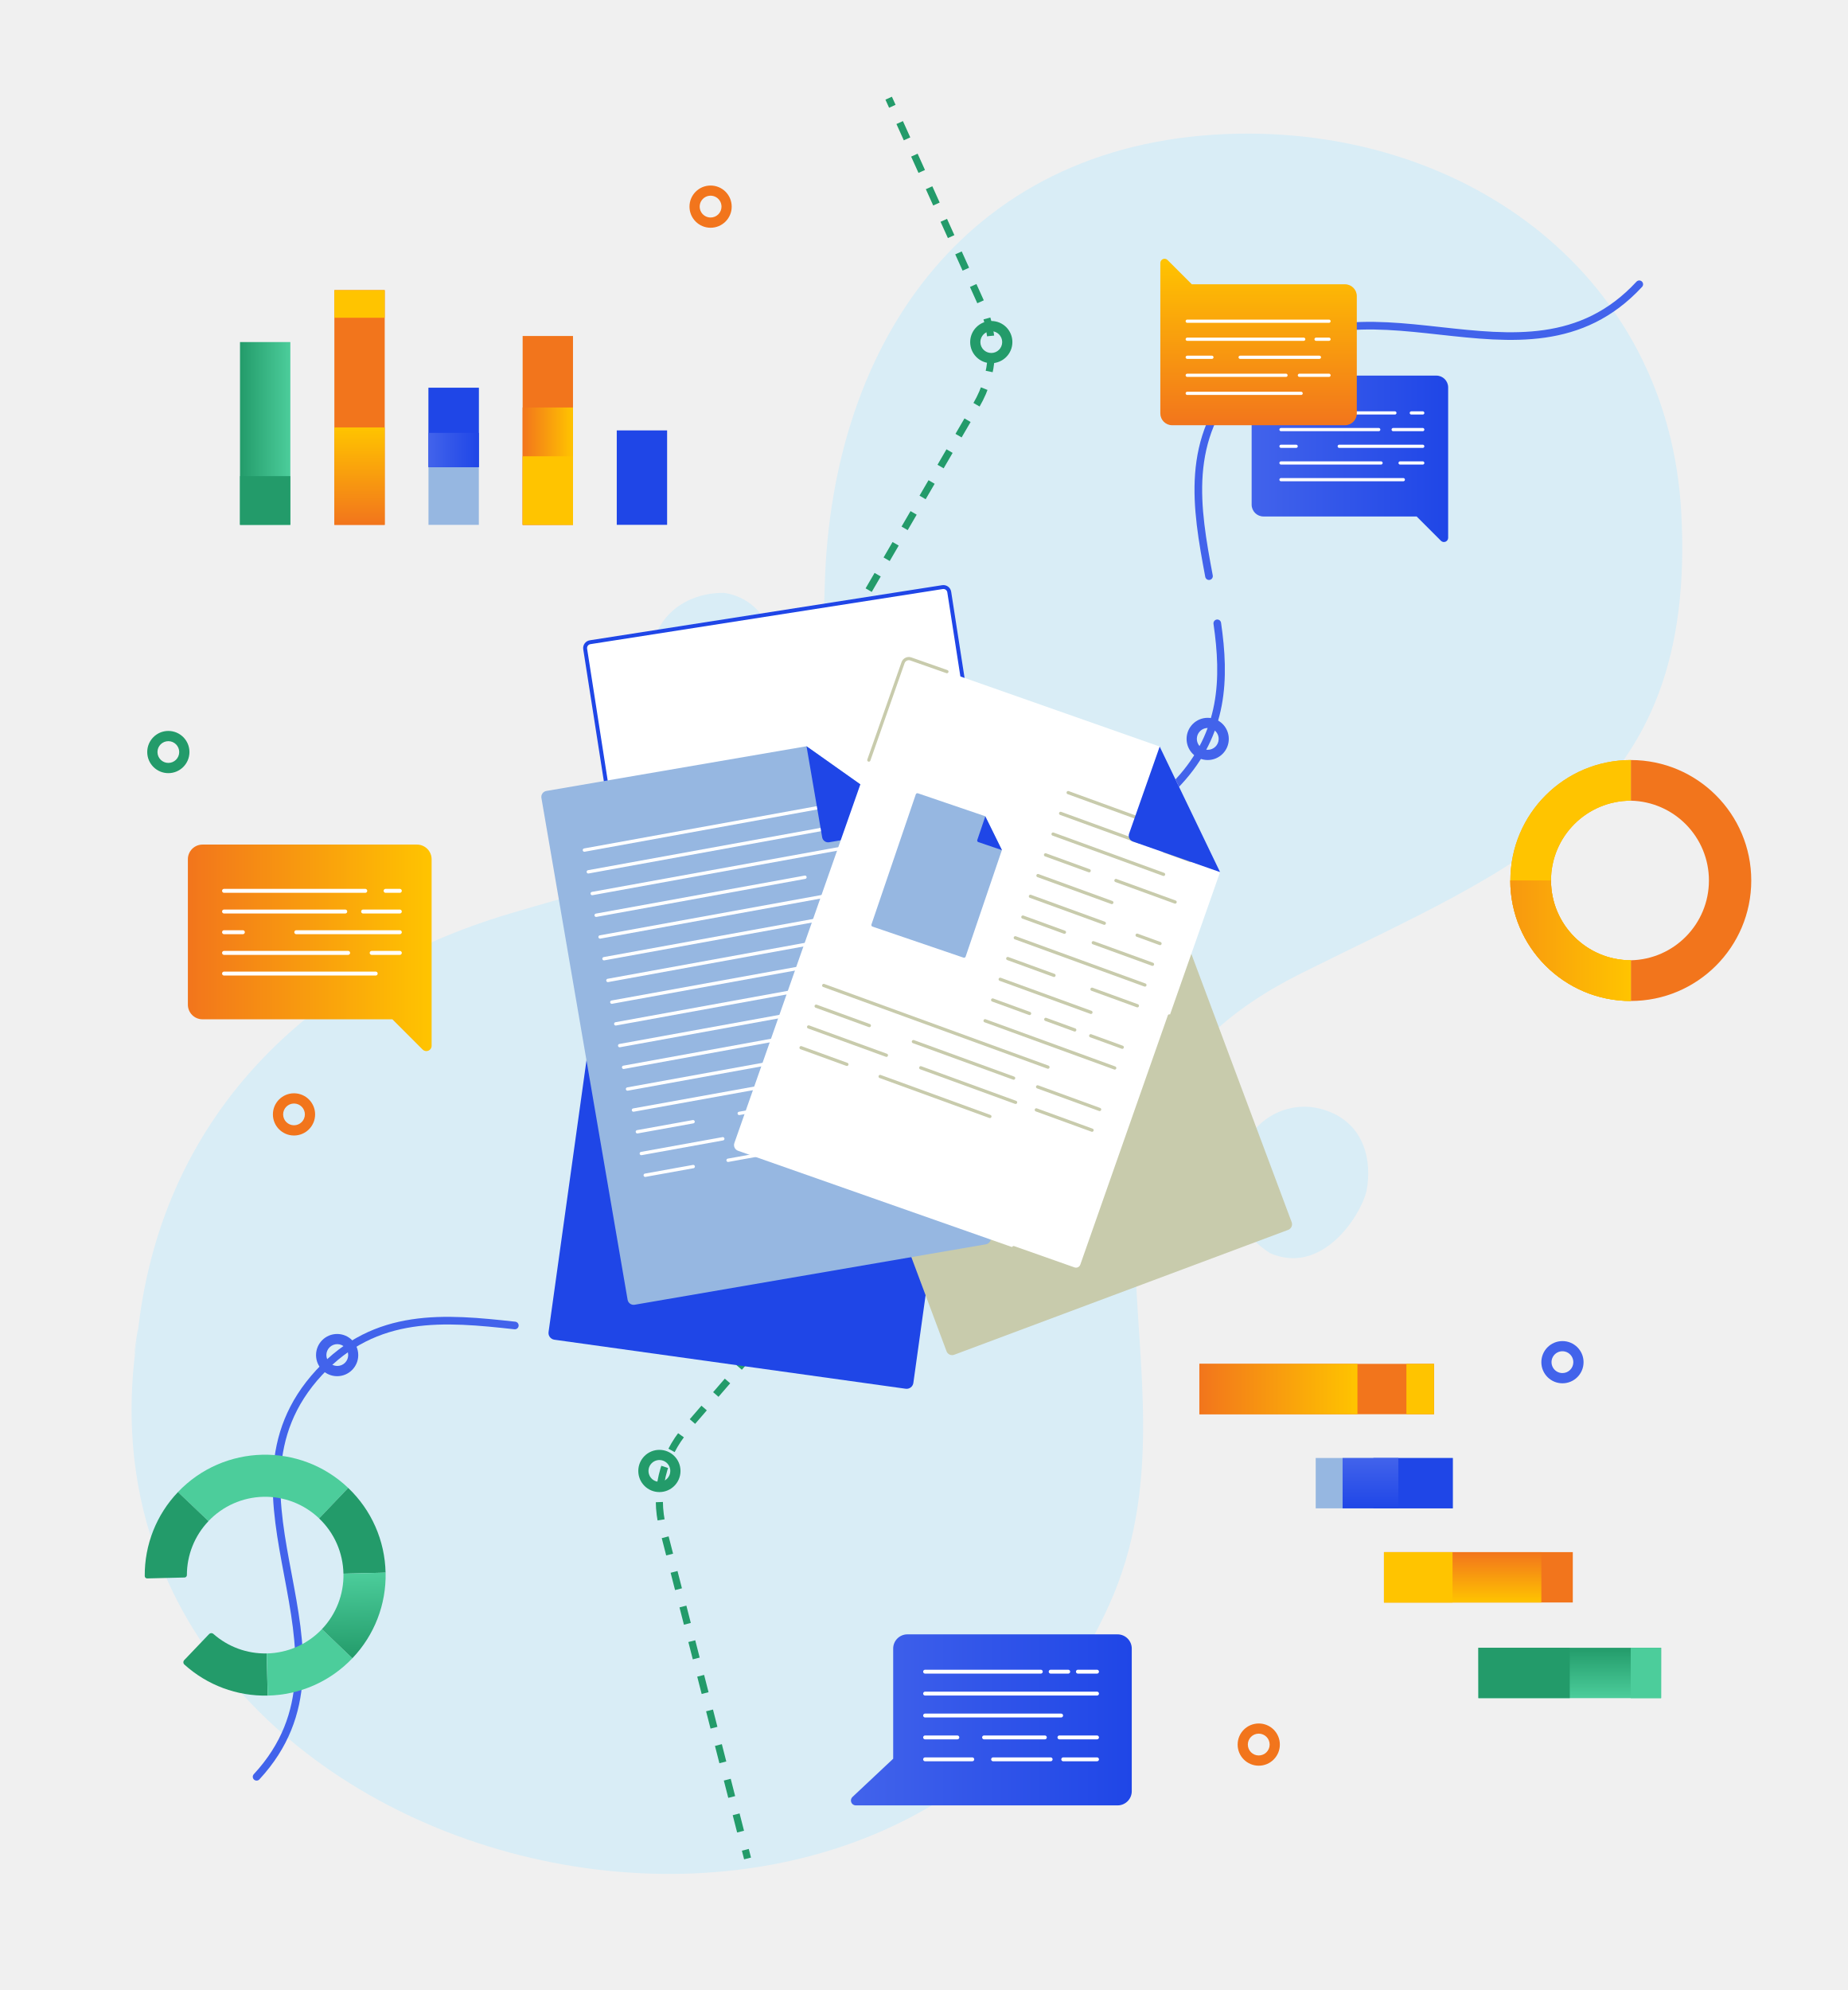
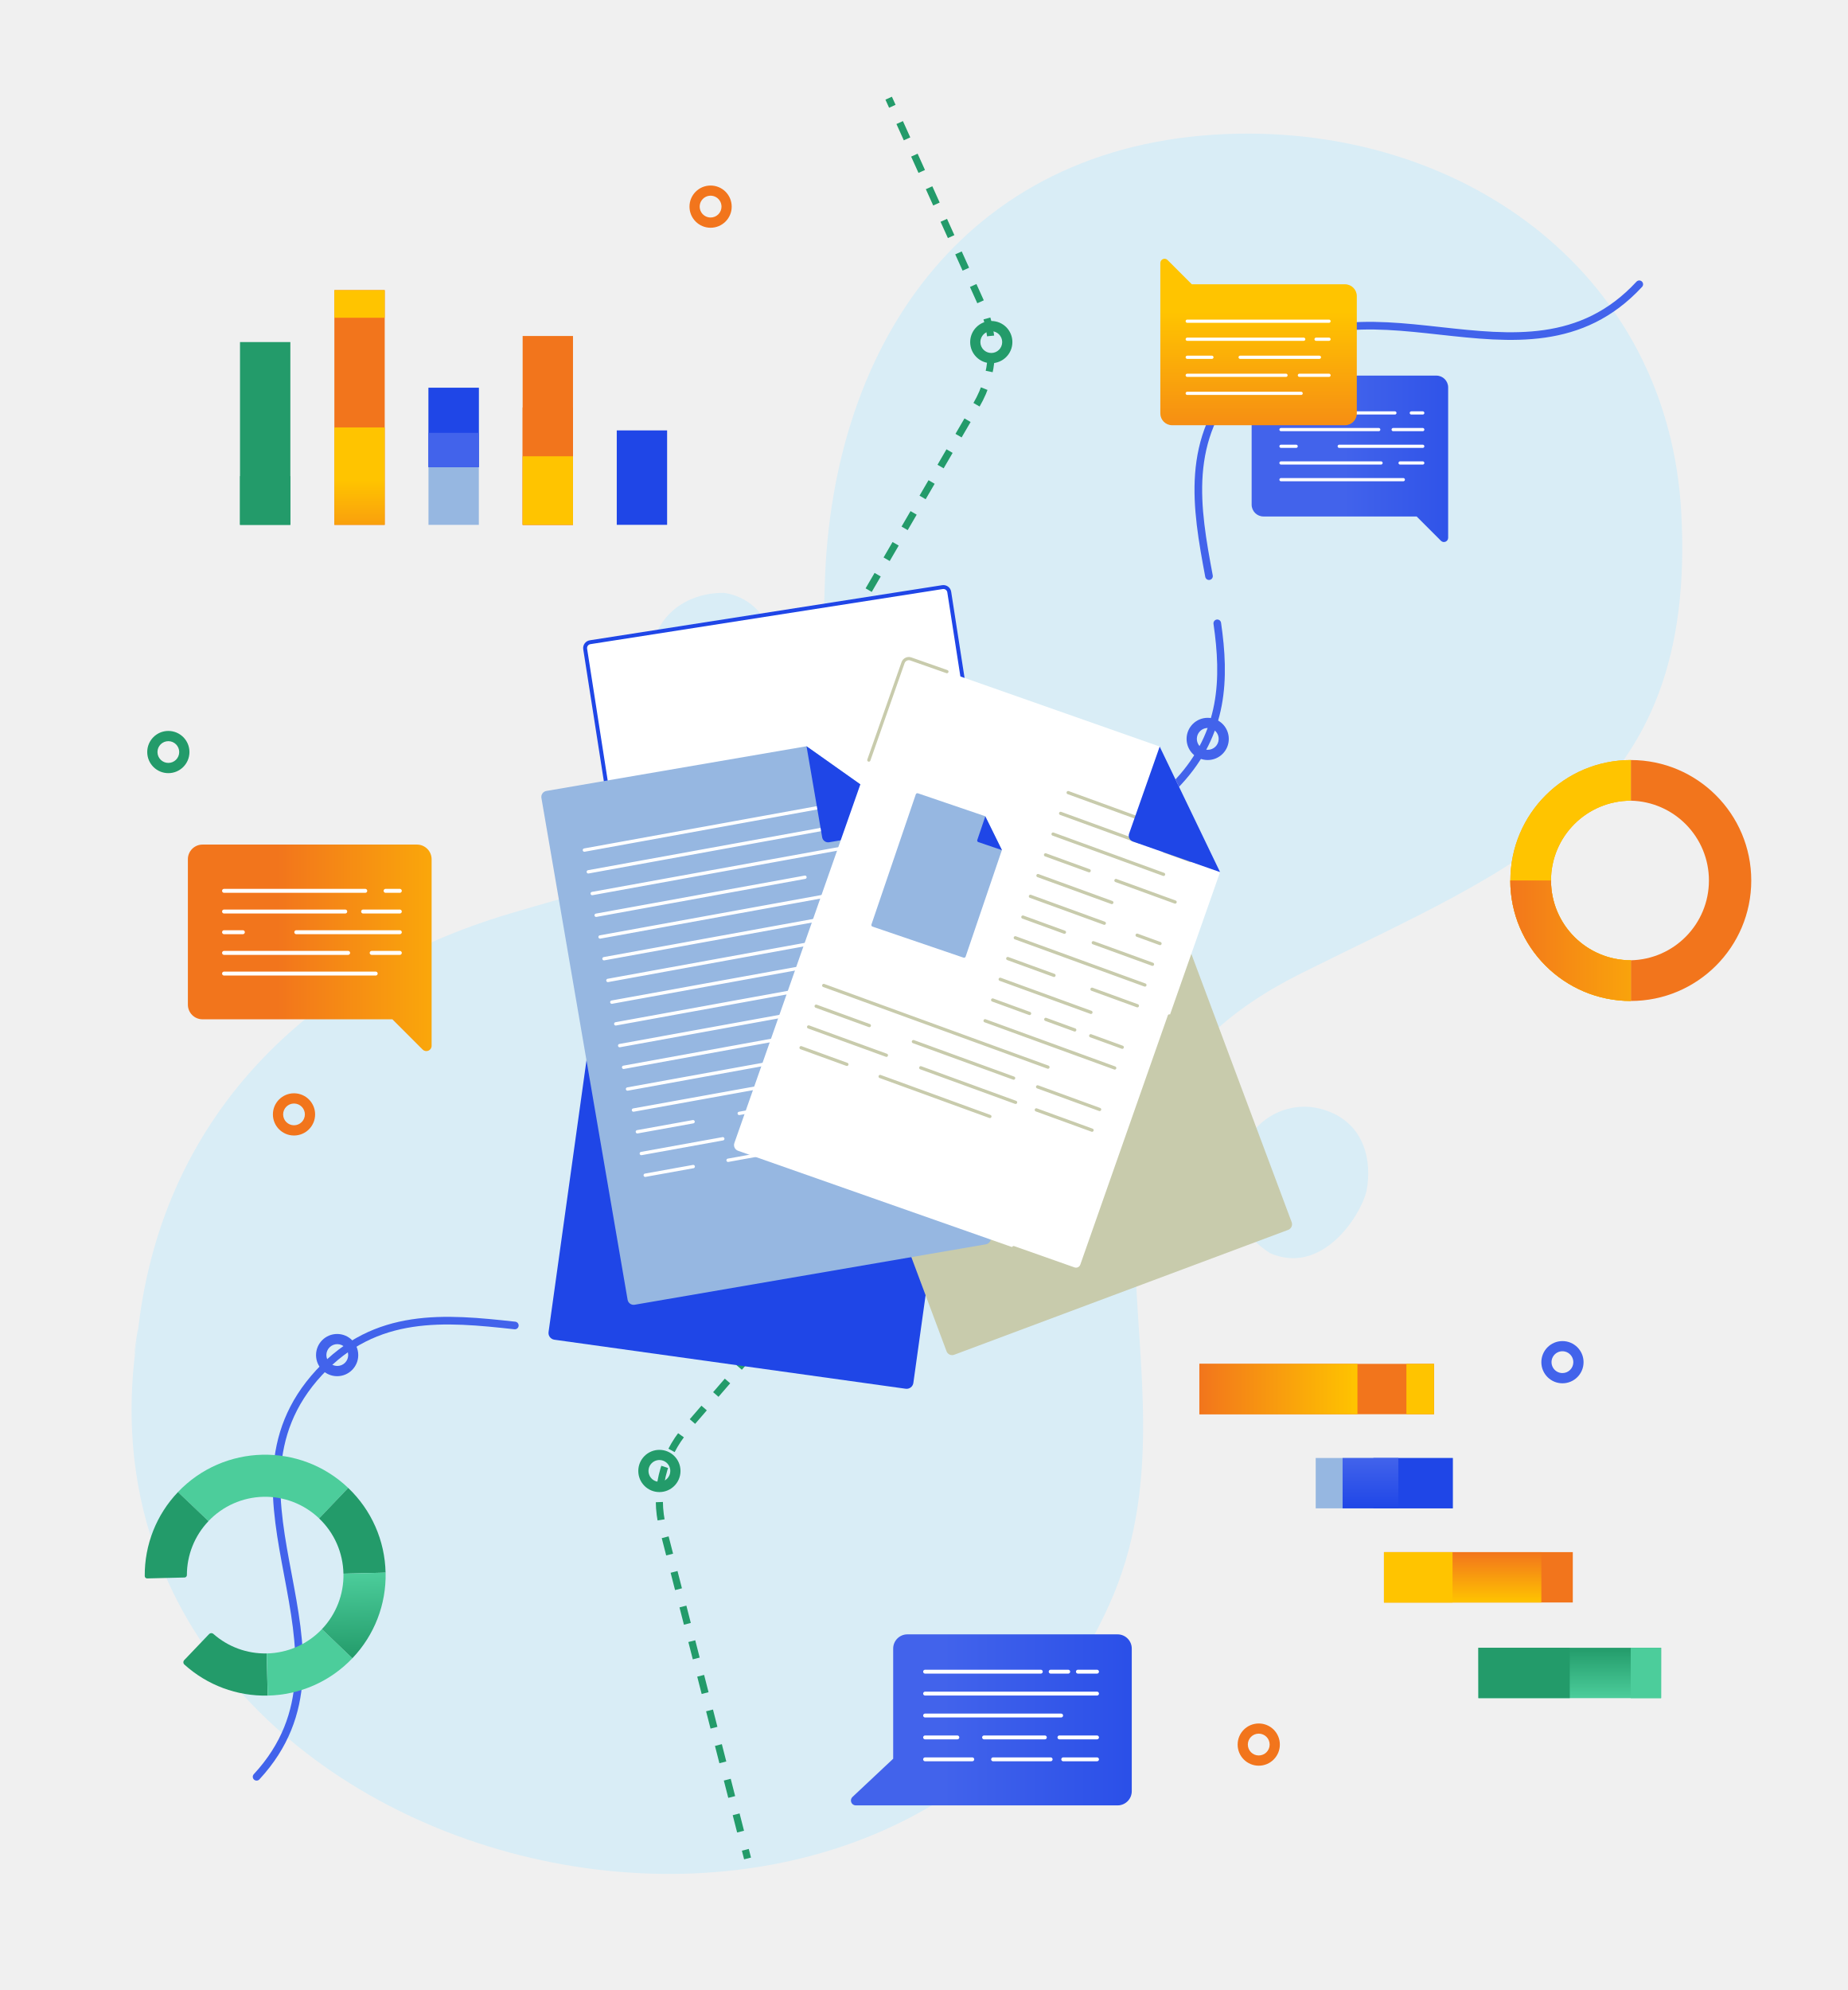
<svg xmlns="http://www.w3.org/2000/svg" xmlns:xlink="http://www.w3.org/1999/xlink" viewBox="0 0 520 560">
  <defs>
-     <style>.cls-1{fill:#d9edf6;}.cls-13,.cls-15,.cls-2,.cls-3,.cls-32,.cls-34,.cls-37,.cls-4,.cls-5{fill:none;}.cls-2,.cls-3{stroke:#4263eb;stroke-width:2.15px;}.cls-13,.cls-15,.cls-2,.cls-3,.cls-32,.cls-34,.cls-37{stroke-linecap:round;}.cls-13,.cls-15,.cls-2,.cls-3,.cls-32,.cls-34,.cls-37,.cls-4,.cls-5,.cls-9{stroke-miterlimit:10;}.cls-3{stroke-dasharray:336.26 13.45;}.cls-4,.cls-5{stroke:#239b6a;stroke-width:2px;}.cls-5{stroke-dasharray:5.03 5.03;}.cls-6{fill:#4263eb;}.cls-7{fill:#239b6a;}.cls-8{fill:#f2751c;}.cls-14,.cls-9{fill:#fff;}.cls-9{stroke:#1f46e7;stroke-width:1.1px;}.cls-10{fill:#1f46e7;}.cls-11{fill:#c8cbac;}.cls-12{fill:#96b7e1;}.cls-13,.cls-32,.cls-34,.cls-37{stroke:#fff;}.cls-13{stroke-width:0.94px;}.cls-15{stroke:#c8cbac;stroke-width:0.91px;}.cls-16{fill:#4ccd9b;}.cls-17{fill:url(#linear-gradient);}.cls-18{fill:url(#linear-gradient-2);}.cls-19{fill:#ffc400;}.cls-20{fill:url(#linear-gradient-3);}.cls-21{fill:url(#linear-gradient-4);}.cls-22{fill:url(#linear-gradient-5);}.cls-23{fill:url(#linear-gradient-6);}.cls-24{fill:url(#linear-gradient-7);}.cls-25{fill:url(#linear-gradient-8);}.cls-26{fill:url(#linear-gradient-9);}.cls-27{fill:url(#linear-gradient-10);}.cls-28{fill:url(#linear-gradient-11);}.cls-29{fill:url(#linear-gradient-12);}.cls-30{fill:url(#linear-gradient-13);}.cls-31,.cls-33,.cls-35,.cls-36{fill-rule:evenodd;}.cls-31{fill:url(#linear-gradient-14);}.cls-32{stroke-width:1.11px;}.cls-33{fill:url(#linear-gradient-15);}.cls-34{stroke-width:0.9px;}.cls-35{fill:url(#linear-gradient-16);}.cls-36{fill:url(#linear-gradient-17);}.cls-37{stroke-width:1.09px;}</style>
-     <linearGradient id="linear-gradient" x1="490.97" y1="939.76" x2="490.97" y2="915.91" gradientTransform="translate(613.17 1370.26) rotate(178.6)" gradientUnits="userSpaceOnUse">
+     <style>.cls-1{fill:#d9edf6}.cls-13,.cls-15,.cls-2,.cls-3,.cls-32,.cls-34,.cls-37,.cls-4,.cls-5{fill:none}.cls-2,.cls-3{stroke:#4263eb;stroke-width:2.15px}.cls-13,.cls-15,.cls-2,.cls-3,.cls-32,.cls-34,.cls-37{stroke-linecap:round}.cls-13,.cls-15,.cls-2,.cls-3,.cls-32,.cls-34,.cls-37,.cls-4,.cls-5,.cls-9{stroke-miterlimit:10}.cls-3{stroke-dasharray:336.26 13.45}.cls-4,.cls-5{stroke:#239b6a;stroke-width:2px}.cls-5{stroke-dasharray:5.03 5.03}.cls-6{fill:#4263eb}.cls-7{fill:#239b6a}.cls-8{fill:#f2751c}.cls-14,.cls-9{fill:#fff}.cls-9{stroke:#1f46e7;stroke-width:1.1px}.cls-10{fill:#1f46e7}.cls-11{fill:#c8cbac}.cls-12{fill:#96b7e1}.cls-13,.cls-32,.cls-34,.cls-37{stroke:#fff}.cls-13{stroke-width:.94px}.cls-15{stroke:#c8cbac;stroke-width:.91px}.cls-16{fill:#4ccd9b}.cls-17{fill:url(#linear-gradient)}.cls-18{fill:url(#linear-gradient-2)}.cls-19{fill:#ffc400}.cls-20{fill:url(#linear-gradient-3)}.cls-21{fill:url(#linear-gradient-4)}.cls-22{fill:url(#linear-gradient-5)}.cls-23{fill:url(#linear-gradient-6)}.cls-24{fill:url(#linear-gradient-7)}.cls-25{fill:url(#linear-gradient-8)}.cls-26{fill:url(#linear-gradient-9)}.cls-27{fill:url(#linear-gradient-10)}.cls-28{fill:url(#linear-gradient-11)}.cls-29{fill:url(#linear-gradient-12)}.cls-30{fill:url(#linear-gradient-13)}.cls-31,.cls-33,.cls-35,.cls-36{fill-rule:evenodd}.cls-31{fill:url(#linear-gradient-14)}.cls-32{stroke-width:1.11px}.cls-33{fill:url(#linear-gradient-15)}.cls-34{stroke-width:.9px}.cls-35{fill:url(#linear-gradient-16)}.cls-36{fill:url(#linear-gradient-17)}.cls-37{stroke-width:1.09px}</style>
+     <linearGradient id="linear-gradient" x1="490.97" y1="939.76" x2="490.97" y2="915.91" gradientTransform="rotate(178.6 298.214 688.876)" gradientUnits="userSpaceOnUse">
      <stop offset="0" stop-color="#4ccd9b" />
      <stop offset="1" stop-color="#239b6a" />
    </linearGradient>
    <linearGradient id="linear-gradient-2" x1="379.2" y1="429.01" x2="393.37" y2="429.01" gradientTransform="translate(25.38 14.86)" gradientUnits="userSpaceOnUse">
      <stop offset="0" stop-color="#f2751c" />
      <stop offset="1" stop-color="#ffc400" />
    </linearGradient>
    <linearGradient id="linear-gradient-3" x1="333.3" y1="503.12" x2="333.3" y2="458.62" gradientTransform="translate(26.51 -89.98)" xlink:href="#linear-gradient-2" />
    <linearGradient id="linear-gradient-4" x1="352.71" y1="454.95" x2="366.88" y2="454.95" gradientTransform="translate(25.94 -37.57)" gradientUnits="userSpaceOnUse">
      <stop offset="0" stop-color="#4263eb" />
      <stop offset="1" stop-color="#1f46e7" />
    </linearGradient>
    <linearGradient id="linear-gradient-5" x1="406.11" y1="398.87" x2="420.28" y2="398.87" gradientTransform="translate(28.62 71.91)" gradientUnits="userSpaceOnUse">
      <stop offset="0" stop-color="#239b6a" />
      <stop offset="1" stop-color="#4ccd9b" />
    </linearGradient>
    <linearGradient id="linear-gradient-6" x1="425.08" y1="230.83" x2="492.87" y2="230.83" gradientUnits="userSpaceOnUse">
      <stop offset="0" stop-color="#ff9a01" />
      <stop offset="1" stop-color="#ffc400" />
    </linearGradient>
    <linearGradient id="linear-gradient-7" x1="425.08" y1="264.73" x2="492.87" y2="264.73" xlink:href="#linear-gradient-6" />
    <linearGradient id="linear-gradient-8" x1="355.71" y1="264.73" x2="458.98" y2="264.73" xlink:href="#linear-gradient-6" />
-     <linearGradient id="linear-gradient-9" x1="398.2" y1="264.73" x2="458.98" y2="264.73" gradientTransform="matrix(1, 0, 0, 1, 0, 0)" xlink:href="#linear-gradient-2" />
-     <linearGradient id="linear-gradient-10" x1="147.1" y1="131.18" x2="161.27" y2="131.18" gradientTransform="matrix(1, 0, 0, 1, 0, 0)" xlink:href="#linear-gradient-2" />
-     <linearGradient id="linear-gradient-11" x1="101.2" y1="147.7" x2="101.2" y2="120.28" gradientTransform="matrix(1, 0, 0, 1, 0, 0)" xlink:href="#linear-gradient-2" />
-     <linearGradient id="linear-gradient-12" x1="120.6" y1="126.64" x2="134.78" y2="126.64" gradientTransform="matrix(1, 0, 0, 1, 0, 0)" xlink:href="#linear-gradient-4" />
-     <linearGradient id="linear-gradient-13" x1="67.55" y1="121.98" x2="81.72" y2="121.98" gradientTransform="matrix(1, 0, 0, 1, 0, 0)" xlink:href="#linear-gradient-5" />
-     <linearGradient id="linear-gradient-14" x1="52.83" y1="266.73" x2="121.43" y2="266.73" gradientTransform="matrix(1, 0, 0, 1, 0, 0)" xlink:href="#linear-gradient-2" />
-     <linearGradient id="linear-gradient-15" x1="352.28" y1="129.14" x2="407.62" y2="129.14" gradientTransform="matrix(1, 0, 0, 1, 0, 0)" xlink:href="#linear-gradient-4" />
-     <linearGradient id="linear-gradient-16" x1="354.21" y1="119.66" x2="354.21" y2="72.78" gradientTransform="matrix(1, 0, 0, 1, 0, 0)" xlink:href="#linear-gradient-2" />
-     <linearGradient id="linear-gradient-17" x1="239.43" y1="483.97" x2="318.57" y2="483.97" gradientTransform="matrix(1, 0, 0, 1, 0, 0)" xlink:href="#linear-gradient-4" />
+     <linearGradient id="linear-gradient-9" x1="398.2" y1="264.73" x2="458.98" y2="264.73" xlink:href="#linear-gradient-2" />
+     <linearGradient id="linear-gradient-10" x1="147.1" y1="131.18" x2="161.27" y2="131.18" xlink:href="#linear-gradient-2" />
+     <linearGradient id="linear-gradient-11" x1="101.2" y1="147.7" x2="101.2" y2="120.28" xlink:href="#linear-gradient-2" />
+     <linearGradient id="linear-gradient-12" x1="120.6" y1="126.64" x2="134.78" y2="126.64" xlink:href="#linear-gradient-4" />
+     <linearGradient id="linear-gradient-13" x1="67.55" y1="121.98" x2="81.72" y2="121.98" xlink:href="#linear-gradient-5" />
+     <linearGradient id="linear-gradient-14" x1="52.83" y1="266.73" x2="121.43" y2="266.73" xlink:href="#linear-gradient-2" />
+     <linearGradient id="linear-gradient-15" x1="352.28" y1="129.14" x2="407.62" y2="129.14" xlink:href="#linear-gradient-4" />
+     <linearGradient id="linear-gradient-16" x1="354.21" y1="119.66" x2="354.21" y2="72.78" xlink:href="#linear-gradient-2" />
+     <linearGradient id="linear-gradient-17" x1="239.43" y1="483.97" x2="318.57" y2="483.97" xlink:href="#linear-gradient-4" />
  </defs>
  <g id="cloud">
-     <path class="cls-1" d="M38.67,376.11c-23.47,150,211.67,212,273.45,75.64,30.38-67.06-28.77-136.47,54.09-177.84,60.92-30.41,111.42-47.66,107-129.51C469.69,77.89,413.49,36.58,348.73,37.62c-75.47,1.22-114.84,57.9-116.61,127.45-1.94,75.81-24.91,73-88.56,92C86.15,274.11,44.8,315,38.67,376.11,36.28,391.42,39.55,367.4,38.67,376.11Z" />
-     <path class="cls-1" d="M357.43,352.63c-12.18-7.86-10.82-19.16-7.2-30a18.35,18.35,0,0,1,23.5-9.95c9.94,3.62,12.65,13.56,10.85,22.6C382.77,342.51,371.92,359,357.43,352.63Z" />
-     <path class="cls-1" d="M192.35,209.83c-11.87-8.17-14.5-21-6.31-34.1,3.68-5.88,10.52-9,17.82-8.89,13.13,2.06,16.91,17.1,13.84,27.89S199.75,214.9,192.35,209.83Z" />
-     <path class="cls-1" d="M167.2,225.34c0-3,3.88-5.83,6.69-7,4.46-1.82,13-2.09,13.7,1.09.78,3.53-1,8.05-10,11.19C172.25,232.48,167.26,228.37,167.2,225.34Z" />
+     <path class="cls-1" d="M38.67 376.11c-23.47 150 211.67 212 273.45 75.64 30.38-67.06-28.77-136.47 54.09-177.84 60.92-30.41 111.42-47.66 107-129.51-3.52-66.51-59.72-107.82-124.48-106.78-75.47 1.22-114.84 57.9-116.61 127.45-1.94 75.81-24.91 73-88.56 92C86.15 274.11 44.8 315 38.67 376.11c-2.39 15.31.88-8.71 0 0z" />
+     <path class="cls-1" d="M357.43 352.63c-12.18-7.86-10.82-19.16-7.2-30a18.35 18.35 0 0 1 23.5-9.95c9.94 3.62 12.65 13.56 10.85 22.6-1.81 7.23-12.66 23.72-27.15 17.35zm-165.08-142.8c-11.87-8.17-14.5-21-6.31-34.1 3.68-5.88 10.52-9 17.82-8.89 13.13 2.06 16.91 17.1 13.84 27.89s-17.95 20.17-25.35 15.1zm-25.15 15.51c0-3 3.88-5.83 6.69-7 4.46-1.82 13-2.09 13.7 1.09.78 3.53-1 8.05-10 11.19-5.34 1.86-10.33-2.25-10.39-5.28z" />
  </g>
  <g id="graphs">
-     <path class="cls-2" d="M461.38,80c-32.43,35-79.67-8.78-112.1,26.22-15.95,17.21-12.63,36.54-9,55.91" />
-     <path class="cls-3" d="M342.61,175.41c2.25,15.53,1.9,30.76-10.94,44.62-32.43,35-79.68-8.78-112.11,26.22S234.38,325,202,360c-14.67,15.83-32.37,15.54-50.37,13.72" />
-     <path class="cls-2" d="M144.9,373c-19.59-2.15-39.12-4-55.06,13.23C57.41,421.26,104.65,465,72.22,500" />
-     <line class="cls-4" x1="250.12" y1="27.63" x2="251.15" y2="29.91" />
-     <path class="cls-5" d="M253.22,34.49l23.1,51.19a30.81,30.81,0,0,1-1.45,28.18L236,180.66a30.84,30.84,0,0,0-3.49,22l23.36,108a30.8,30.8,0,0,1-6.8,26.66l-56,64.82a30.83,30.83,0,0,0-6.53,27.79l22.59,88.2" />
-     <line class="cls-4" x1="209.78" y1="520.55" x2="210.4" y2="522.98" />
-     <path class="cls-6" d="M94.89,375.39a5.94,5.94,0,1,0,5.94,5.94A5.94,5.94,0,0,0,94.89,375.39Zm0,9A3.07,3.07,0,1,1,98,381.33,3.06,3.06,0,0,1,94.89,384.39Z" />
-     <path class="cls-6" d="M339.91,202a5.94,5.94,0,1,0,5.94,5.93A5.93,5.93,0,0,0,339.91,202Zm0,9A3.07,3.07,0,1,1,343,208,3.06,3.06,0,0,1,339.91,211Z" />
-     <path class="cls-7" d="M185.6,408a5.94,5.94,0,1,0,5.93,5.94A5.94,5.94,0,0,0,185.6,408Zm0,9a3.07,3.07,0,1,1,3.06-3.06A3.06,3.06,0,0,1,185.6,417Z" />
+     <path class="cls-2" d="M461.38 80c-32.43 35-79.67-8.78-112.1 26.22-15.95 17.21-12.63 36.54-9 55.91" />
+     <path class="cls-3" d="M342.61 175.41c2.25 15.53 1.9 30.76-10.94 44.62-32.43 35-79.68-8.78-112.11 26.22S234.38 325 202 360c-14.67 15.83-32.37 15.54-50.37 13.72" />
+     <path class="cls-2" d="M144.9 373c-19.59-2.15-39.12-4-55.06 13.23C57.41 421.26 104.65 465 72.22 500" />
+     <path class="cls-4" d="M250.12 27.63l1.03 2.28" />
+     <path class="cls-5" d="M253.22 34.49l23.1 51.19a30.81 30.81 0 0 1-1.45 28.18L236 180.66a30.84 30.84 0 0 0-3.49 22l23.36 108a30.8 30.8 0 0 1-6.8 26.66l-56 64.82a30.83 30.83 0 0 0-6.53 27.79l22.59 88.2" />
+     <path class="cls-4" d="M209.78 520.55l.62 2.43" />
+     <path class="cls-6" d="M94.89 375.39a5.94 5.94 0 1 0 5.94 5.94 5.94 5.94 0 0 0-5.94-5.94zm0 9a3.07 3.07 0 1 1 3.11-3.06 3.06 3.06 0 0 1-3.11 3.06zM339.91 202a5.94 5.94 0 1 0 5.94 5.93 5.93 5.93 0 0 0-5.94-5.93zm0 9a3.07 3.07 0 1 1 3.09-3 3.06 3.06 0 0 1-3.09 3z" />
+     <path class="cls-7" d="M185.6 408a5.94 5.94 0 1 0 5.93 5.94 5.94 5.94 0 0 0-5.93-5.94zm0 9a3.07 3.07 0 1 1 3.06-3.06 3.06 3.06 0 0 1-3.06 3.06z" />
  </g>
  <g id="points">
-     <path class="cls-8" d="M354.28,485a5.94,5.94,0,1,0,5.94,5.93A5.92,5.92,0,0,0,354.28,485Zm0,9a3.07,3.07,0,1,1,3.07-3.07A3.07,3.07,0,0,1,354.28,494Z" />
-     <path class="cls-7" d="M279,90.33a5.94,5.94,0,1,0,5.94,5.93A5.92,5.92,0,0,0,279,90.33Zm0,9a3.07,3.07,0,1,1,3.07-3.07A3.06,3.06,0,0,1,279,99.33Z" />
-     <path class="cls-7" d="M47.38,205.69a5.94,5.94,0,1,0,5.94,5.94A5.94,5.94,0,0,0,47.38,205.69Zm0,9a3.06,3.06,0,1,1,3.06-3.06A3.06,3.06,0,0,1,47.38,214.69Z" />
-     <path class="cls-8" d="M200,52.21a5.94,5.94,0,1,0,5.94,5.94A5.93,5.93,0,0,0,200,52.21Zm0,9a3.07,3.07,0,1,1,3.07-3.06A3.06,3.06,0,0,1,200,61.21Z" />
-     <path class="cls-8" d="M82.75,307.66a5.94,5.94,0,1,0,5.94,5.94A5.94,5.94,0,0,0,82.75,307.66Zm0,9a3.06,3.06,0,1,1,3.06-3.06A3.06,3.06,0,0,1,82.75,316.66Z" />
-     <path class="cls-6" d="M439.76,377.39a5.94,5.94,0,1,0,5.94,5.94A5.94,5.94,0,0,0,439.76,377.39Zm0,9a3.07,3.07,0,1,1,3.06-3.06A3.06,3.06,0,0,1,439.76,386.39Z" />
+     <path class="cls-8" d="M354.28 485a5.94 5.94 0 1 0 5.94 5.93 5.92 5.92 0 0 0-5.94-5.93zm0 9a3.07 3.07 0 1 1 3.07-3.07 3.07 3.07 0 0 1-3.07 3.07z" />
+     <path class="cls-7" d="M279 90.33a5.94 5.94 0 1 0 5.94 5.93 5.92 5.92 0 0 0-5.94-5.93zm0 9a3.07 3.07 0 1 1 3.07-3.07 3.06 3.06 0 0 1-3.07 3.07zM47.38 205.69a5.94 5.94 0 1 0 5.94 5.94 5.94 5.94 0 0 0-5.94-5.94zm0 9a3.06 3.06 0 1 1 3.06-3.06 3.06 3.06 0 0 1-3.06 3.06z" />
+     <path class="cls-8" d="M200 52.21a5.94 5.94 0 1 0 5.94 5.94 5.93 5.93 0 0 0-5.94-5.94zm0 9a3.07 3.07 0 1 1 3.07-3.06 3.06 3.06 0 0 1-3.07 3.06zM82.75 307.66a5.94 5.94 0 1 0 5.94 5.94 5.94 5.94 0 0 0-5.94-5.94zm0 9a3.06 3.06 0 1 1 3.06-3.06 3.06 3.06 0 0 1-3.06 3.06z" />
+     <path class="cls-6" d="M439.76 377.39a5.94 5.94 0 1 0 5.94 5.94 5.94 5.94 0 0 0-5.94-5.94zm0 9a3.07 3.07 0 1 1 3.06-3.06 3.06 3.06 0 0 1-3.06 3.06z" />
  </g>
  <g id="papers">
-     <path class="cls-9" d="M164.7,182.63l22.12,141.6a1.67,1.67,0,0,0,1.91,1.4l99.15-15.49a1.68,1.68,0,0,0,1.4-1.91L271.17,192.35l-4-25.74a1.66,1.66,0,0,0-1.91-1.39l-99.13,15.5A1.67,1.67,0,0,0,164.7,182.63Z" />
-     <path class="cls-10" d="M174.14,233.37,154.4,374.81A1.92,1.92,0,0,0,156,377l98.89,13.8a1.92,1.92,0,0,0,2.18-1.64l16.17-115.9,3.55-25.56a1.93,1.93,0,0,0-1.64-2.17l-98.88-13.78A1.93,1.93,0,0,0,174.14,233.37Z" />
-     <path class="cls-11" d="M216.21,246,266.4,380.24a1.67,1.67,0,0,0,2.15,1l94-35.14a1.68,1.68,0,0,0,1-2.16L322.46,234.07l-9.14-24.4a1.67,1.67,0,0,0-2.15-1l-94,35.15A1.66,1.66,0,0,0,216.21,246Z" />
-     <path class="cls-12" d="M152.39,224.59l24.25,141.16a1.72,1.72,0,0,0,2,1.41l98.82-17a1.71,1.71,0,0,0,1.4-2L259,232.65,227,210l-73.17,12.57A1.71,1.71,0,0,0,152.39,224.59Z" />
-     <line class="cls-13" x1="164.48" y1="239.22" x2="248.59" y2="223.94" />
-     <line class="cls-13" x1="242.05" y1="231.43" x2="249.69" y2="230.05" />
-     <line class="cls-13" x1="165.58" y1="245.34" x2="234.79" y2="232.75" />
-     <line class="cls-13" x1="166.68" y1="251.45" x2="245.16" y2="237.19" />
-     <line class="cls-13" x1="234.46" y1="245.43" x2="251.9" y2="242.28" />
-     <line class="cls-13" x1="167.79" y1="257.56" x2="226.56" y2="246.86" />
-     <line class="cls-13" x1="168.89" y1="263.67" x2="236.58" y2="251.36" />
-     <line class="cls-13" x1="247.36" y1="255.72" x2="254.11" y2="254.5" />
-     <line class="cls-13" x1="170" y1="269.79" x2="237.68" y2="257.47" />
-     <line class="cls-13" x1="237.77" y1="263.77" x2="255.21" y2="260.62" />
-     <line class="cls-13" x1="171.1" y1="275.9" x2="229.27" y2="265.3" />
-     <line class="cls-13" x1="172.2" y1="282.01" x2="256.32" y2="266.73" />
-     <line class="cls-13" x1="244.05" y1="275.26" x2="257.42" y2="272.84" />
-     <line class="cls-13" x1="173.31" y1="288.12" x2="232.84" y2="277.28" />
-     <line class="cls-13" x1="174.41" y1="294.24" x2="247.07" y2="281.02" />
-     <line class="cls-13" x1="250.33" y1="286.75" x2="259.63" y2="285.07" />
-     <line class="cls-13" x1="237.09" y1="289.14" x2="245.62" y2="287.6" />
-     <line class="cls-13" x1="175.52" y1="300.35" x2="232.31" y2="290" />
-     <line class="cls-13" x1="176.62" y1="306.46" x2="260.73" y2="291.18" />
-     <line class="cls-13" x1="178.29" y1="312.38" x2="244.39" y2="300.44" />
-     <line class="cls-13" x1="244.67" y1="306.7" x2="262.94" y2="303.4" />
-     <line class="cls-13" x1="208.06" y1="313.32" x2="237.6" y2="307.98" />
-     <line class="cls-13" x1="179.39" y1="318.49" x2="195.07" y2="315.66" />
-     <line class="cls-13" x1="247.62" y1="312.48" x2="264.05" y2="309.52" />
-     <line class="cls-13" x1="213.55" y1="318.64" x2="241.51" y2="313.59" />
-     <line class="cls-13" x1="180.5" y1="324.61" x2="203.43" y2="320.46" />
-     <line class="cls-13" x1="204.92" y1="326.51" x2="237.26" y2="320.67" />
-     <line class="cls-13" x1="181.6" y1="330.72" x2="195.11" y2="328.28" />
-     <path class="cls-10" d="M259,232.65,227,210l4.4,25.61a1.71,1.71,0,0,0,2,1.4Z" />
-     <path class="cls-14" d="M254.17,186.52,206.69,321.66a1.71,1.71,0,0,0,1.05,2.18l94.6,33.24a1.73,1.73,0,0,0,2.19-1.05l38.86-110.61-17-35.34-70-24.61A1.71,1.71,0,0,0,254.17,186.52Z" />
-     <path class="cls-15" d="M285.29,351.09l17,6a1.73,1.73,0,0,0,2.19-1.05l24.64-70.15" />
-     <path class="cls-15" d="M266.51,189l-10.16-3.57a1.71,1.71,0,0,0-2.18,1.05l-9.63,27.41" />
-     <line class="cls-15" x1="300.64" y1="223.05" x2="337.12" y2="236.34" />
-     <line class="cls-15" x1="327.7" y1="239.52" x2="335" y2="242.17" />
-     <line class="cls-15" x1="298.52" y1="228.89" x2="320.77" y2="236.99" />
-     <line class="cls-15" x1="296.39" y1="234.72" x2="327.49" y2="246.05" />
-     <line class="cls-15" x1="314.09" y1="247.78" x2="330.74" y2="253.84" />
-     <line class="cls-15" x1="294.27" y1="240.56" x2="306.55" y2="245.03" />
-     <line class="cls-15" x1="292.14" y1="246.4" x2="312.93" y2="253.97" />
-     <line class="cls-15" x1="320.05" y1="263.17" x2="326.49" y2="265.52" />
-     <line class="cls-15" x1="290.02" y1="252.23" x2="310.81" y2="259.8" />
-     <line class="cls-15" x1="307.71" y1="265.29" x2="324.37" y2="271.35" />
-     <line class="cls-15" x1="287.89" y1="258.07" x2="299.59" y2="262.33" />
-     <line class="cls-15" x1="285.76" y1="263.9" x2="322.24" y2="277.19" />
-     <line class="cls-15" x1="307.35" y1="278.38" x2="320.12" y2="283.03" />
-     <line class="cls-15" x1="283.64" y1="269.74" x2="296.65" y2="274.48" />
-     <line class="cls-15" x1="281.51" y1="275.58" x2="307.05" y2="284.88" />
-     <line class="cls-15" x1="306.99" y1="291.47" x2="315.86" y2="294.7" />
-     <line class="cls-15" x1="294.34" y1="286.86" x2="302.49" y2="289.83" />
-     <line class="cls-15" x1="279.39" y1="281.41" x2="289.78" y2="285.2" />
-     <line class="cls-15" x1="277.26" y1="287.25" x2="313.74" y2="300.54" />
-     <line class="cls-15" x1="231.84" y1="277.32" x2="294.95" y2="300.3" />
-     <line class="cls-15" x1="292.04" y1="305.85" x2="309.49" y2="312.21" />
-     <line class="cls-15" x1="257.08" y1="293.12" x2="285.29" y2="303.39" />
-     <line class="cls-15" x1="229.71" y1="283.15" x2="244.68" y2="288.6" />
-     <line class="cls-15" x1="291.68" y1="312.33" x2="307.36" y2="318.04" />
-     <line class="cls-15" x1="259.15" y1="300.48" x2="285.84" y2="310.21" />
-     <line class="cls-15" x1="227.59" y1="288.99" x2="249.48" y2="296.96" />
-     <line class="cls-15" x1="247.72" y1="302.93" x2="278.61" y2="314.18" />
-     <line class="cls-15" x1="225.46" y1="294.83" x2="238.36" y2="299.52" />
-     <path class="cls-12" d="M257.75,223.55l-12.48,36.61a.47.47,0,0,0,.29.59l25.63,8.74a.47.47,0,0,0,.59-.29l10.21-30-4.67-9.5-19-6.47A.47.47,0,0,0,257.75,223.55Z" />
-     <path class="cls-10" d="M282,239.23l-4.68-9.5-2.26,6.65a.46.46,0,0,0,.29.59Z" />
-     <path class="cls-10" d="M343.4,245.42l-17-35.33-8.62,24.52a1.73,1.73,0,0,0,1.05,2.19Z" />
+     <path class="cls-9" d="M164.7 182.63l22.12 141.6a1.67 1.67 0 0 0 1.91 1.4l99.15-15.49a1.68 1.68 0 0 0 1.4-1.91l-18.11-115.88-4-25.74a1.66 1.66 0 0 0-1.91-1.39l-99.13 15.5a1.67 1.67 0 0 0-1.43 1.91z" />
+     <path class="cls-10" d="M174.14 233.37L154.4 374.81A1.92 1.92 0 0 0 156 377l98.89 13.8a1.92 1.92 0 0 0 2.18-1.64l16.17-115.9 3.55-25.56a1.93 1.93 0 0 0-1.64-2.17l-98.88-13.78a1.93 1.93 0 0 0-2.13 1.62z" />
+     <path class="cls-11" d="M216.21 246l50.19 134.24a1.67 1.67 0 0 0 2.15 1l94-35.14a1.68 1.68 0 0 0 1-2.16l-41.09-109.87-9.14-24.4a1.67 1.67 0 0 0-2.15-1l-94 35.15a1.66 1.66 0 0 0-.96 2.18z" />
+     <path class="cls-12" d="M152.39 224.59l24.25 141.16a1.72 1.72 0 0 0 2 1.41l98.82-17a1.71 1.71 0 0 0 1.4-2L259 232.65 227 210l-73.17 12.57a1.71 1.71 0 0 0-1.44 2.02z" />
+     <path class="cls-13" d="M164.48 239.22l84.11-15.28m-6.54 7.49l7.64-1.38m-84.11 15.29l69.21-12.59m-68.11 18.7l78.48-14.26m-10.7 8.24l17.44-3.15m-84.11 15.28l58.77-10.7m-57.67 16.81l67.69-12.31m10.78 4.36l6.75-1.22M170 269.79l67.68-12.32m.09 6.3l17.44-3.15M171.1 275.9l58.17-10.6m-57.07 16.71l84.12-15.28m-12.27 8.53l13.37-2.42m-84.11 15.28l59.53-10.84m-58.43 16.96l72.66-13.22m3.26 5.73l9.3-1.68m-22.54 4.07l8.53-1.54m-70.1 12.75L232.31 290m-55.69 16.46l84.11-15.28m-82.44 21.2l66.1-11.94m.28 6.26l18.27-3.3m-54.88 9.92l29.54-5.34m-58.21 10.51l15.68-2.83m52.55-3.18l16.43-2.96m-50.5 9.12l27.96-5.05m-61.01 11.02l22.93-4.15m1.49 6.05l32.34-5.84m-55.66 10.05l13.51-2.44" />
+     <path class="cls-10" d="M259 232.65L227 210l4.4 25.61a1.71 1.71 0 0 0 2 1.4z" />
+     <path class="cls-14" d="M254.17 186.52l-47.48 135.14a1.71 1.71 0 0 0 1.05 2.18l94.6 33.24a1.73 1.73 0 0 0 2.19-1.05l38.86-110.61-17-35.34-70-24.61a1.71 1.71 0 0 0-2.22 1.05z" />
+     <path class="cls-15" d="M285.29 351.09l17 6a1.73 1.73 0 0 0 2.19-1.05l24.64-70.15M266.51 189l-10.16-3.57a1.71 1.71 0 0 0-2.18 1.05l-9.63 27.41m56.1 9.16l36.48 13.29m-9.42 3.18l7.3 2.65m-36.48-13.28l22.25 8.1m-24.38-2.27l31.1 11.33m-13.4 1.73l16.65 6.06m-36.47-13.28l12.28 4.47m-14.41 1.37l20.79 7.57m7.12 9.2l6.44 2.35m-36.47-13.29l20.79 7.57m-3.1 5.49l16.66 6.06m-36.48-13.28l11.7 4.26m-13.83 1.57l36.48 13.29m-14.89 1.19l12.77 4.65m-36.48-13.29l13.01 4.74m-15.14 1.1l25.54 9.3m-.06 6.59l8.87 3.23m-21.52-7.84l8.15 2.97m-23.1-8.42l10.39 3.79m-12.52 2.05l36.48 13.29m-81.9-23.22l63.11 22.98m-2.91 5.55l17.45 6.36m-52.41-19.09l28.21 10.27m-55.58-20.24l14.97 5.45m47 23.73l15.68 5.71m-48.21-17.56l26.69 9.73m-58.25-21.22l21.89 7.97m-1.76 5.97l30.89 11.25m-53.15-19.35l12.9 4.69" />
+     <path class="cls-12" d="M257.75 223.55l-12.48 36.61a.47.47 0 0 0 .29.59l25.63 8.74a.47.47 0 0 0 .59-.29l10.21-30-4.67-9.5-19-6.47a.47.47 0 0 0-.57.32z" />
+     <path class="cls-10" d="M282 239.23l-4.68-9.5-2.26 6.65a.46.46 0 0 0 .29.59zm61.4 6.19l-17-35.33-8.62 24.52a1.73 1.73 0 0 0 1.05 2.19z" />
  </g>
  <g id="diagrams">
-     <path class="cls-16" d="M89.83,427.3,98,418.71a33.9,33.9,0,0,0-47.92,1.17l8.59,8.18A22,22,0,0,1,89.83,427.3Z" />
-     <path class="cls-7" d="M58.85,459.84l-7,7.33a.87.87,0,0,0,.05,1.25,33.79,33.79,0,0,0,23.44,8.73l-.29-11.86a22,22,0,0,1-15-5.5A.87.87,0,0,0,58.85,459.84Z" />
-     <path class="cls-7" d="M98,418.71l-8.18,8.59a22,22,0,0,1,6.84,15.54l11.86-.29A33.85,33.85,0,0,0,98,418.71Z" />
-     <path class="cls-16" d="M90.6,458.46a22,22,0,0,1-15.53,6.83l.29,11.86a33.81,33.81,0,0,0,23.82-10.51h0l-8.58-8.18Z" />
-     <path class="cls-7" d="M58.68,428.06a22,22,0,0,0-6.08,15.18.68.68,0,0,1-.66.68l-10.51.26a.67.67,0,0,1-.69-.67,33.83,33.83,0,0,1,9.35-23.63h0l8.59,8.18Z" />
-     <path class="cls-17" d="M96.67,442.84a22,22,0,0,1-6.07,15.62l8.58,8.18a33.79,33.79,0,0,0,9.35-24.09Z" />
-     <rect class="cls-8" x="409.01" y="417.3" width="14.17" height="53.15" transform="translate(859.97 27.77) rotate(90)" />
-     <rect class="cls-18" x="404.59" y="421.72" width="14.17" height="44.29" transform="translate(855.54 32.2) rotate(90)" />
-     <rect class="cls-19" x="392.09" y="434.22" width="14.17" height="19.29" transform="translate(843.04 44.7) rotate(90)" />
-     <rect class="cls-8" x="363.5" y="357.86" width="14.17" height="66.05" transform="translate(761.48 20.3) rotate(90)" />
-     <rect class="cls-19" x="392.64" y="387" width="14.17" height="7.77" transform="translate(790.61 -8.84) rotate(90)" />
-     <rect class="cls-20" x="352.73" y="368.64" width="14.17" height="44.5" transform="translate(750.7 31.07) rotate(90)" />
-     <rect class="cls-12" x="382.52" y="398.08" width="14.17" height="38.59" transform="translate(806.98 27.77) rotate(90)" />
-     <rect class="cls-10" x="390.64" y="406.2" width="14.17" height="22.35" transform="translate(815.1 19.66) rotate(90)" />
-     <rect class="cls-21" x="378.65" y="409.53" width="14.17" height="15.7" transform="translate(803.11 31.64) rotate(90)" />
-     <rect class="cls-22" x="434.73" y="445.06" width="14.17" height="51.43" transform="translate(912.59 28.97) rotate(90)" />
-     <rect class="cls-16" x="456.17" y="466.5" width="14.17" height="8.55" transform="translate(934.03 7.53) rotate(90)" />
-     <rect class="cls-7" x="421.87" y="457.92" width="14.17" height="25.72" transform="translate(899.74 41.82) rotate(90)" />
-     <path class="cls-8" d="M459,213.88v11.44a22.46,22.46,0,0,1,0,44.91v11.45a33.9,33.9,0,0,0,0-67.8Z" />
-     <path class="cls-23" d="M459,225.32V213.88a33.9,33.9,0,0,0-33.9,33.9h11.44A22.46,22.46,0,0,1,459,225.32Z" />
-     <path class="cls-19" d="M459,225.32V213.88a33.9,33.9,0,0,0-33.9,33.9h11.44A22.46,22.46,0,0,1,459,225.32Z" />
-     <path class="cls-24" d="M459,281.68V270.23a22.45,22.45,0,0,1-22.46-22.45H425.08A33.9,33.9,0,0,0,459,281.68Z" />
-     <path class="cls-25" d="M459,281.68V270.23a22.45,22.45,0,0,1-22.46-22.45H425.08A33.9,33.9,0,0,0,459,281.68Z" />
-     <path class="cls-26" d="M459,281.68V270.23a22.45,22.45,0,0,1-22.46-22.45H425.08A33.9,33.9,0,0,0,459,281.68Z" />
-     <rect class="cls-8" x="147.1" y="94.55" width="14.17" height="53.15" />
-     <rect class="cls-27" x="147.1" y="114.67" width="14.17" height="33.02" />
-     <rect class="cls-19" x="147.1" y="128.4" width="14.17" height="19.29" />
-     <rect class="cls-8" x="94.11" y="81.65" width="14.17" height="66.05" />
-     <rect class="cls-19" x="94.11" y="81.65" width="14.17" height="7.77" />
-     <rect class="cls-28" x="94.11" y="120.28" width="14.17" height="27.41" />
-     <rect class="cls-12" x="120.6" y="109.11" width="14.17" height="38.59" />
-     <rect class="cls-10" x="120.6" y="109.11" width="14.17" height="22.35" />
-     <rect class="cls-29" x="120.6" y="121.81" width="14.17" height="9.65" />
-     <rect class="cls-30" x="67.55" y="96.26" width="14.17" height="51.43" />
-     <rect class="cls-7" x="67.55" y="133.99" width="14.17" height="13.71" />
-     <rect class="cls-10" x="173.59" y="121.12" width="14.17" height="26.57" />
+     <path class="cls-16" d="M89.83 427.3l8.17-8.59a33.9 33.9 0 0 0-47.92 1.17l8.59 8.18a22 22 0 0 1 31.16-.76z" />
+     <path class="cls-7" d="M58.85 459.84l-7 7.33a.87.87 0 0 0 .05 1.25 33.79 33.79 0 0 0 23.44 8.73l-.29-11.86a22 22 0 0 1-15-5.5.87.87 0 0 0-1.2.05zM98 418.71l-8.18 8.59a22 22 0 0 1 6.84 15.54l11.86-.29A33.85 33.85 0 0 0 98 418.71z" />
+     <path class="cls-16" d="M90.6 458.46a22 22 0 0 1-15.53 6.83l.29 11.86a33.81 33.81 0 0 0 23.82-10.51l-8.58-8.18z" />
+     <path class="cls-7" d="M58.68 428.06a22 22 0 0 0-6.08 15.18.68.68 0 0 1-.66.68l-10.51.26a.67.67 0 0 1-.69-.67 33.83 33.83 0 0 1 9.35-23.63l8.59 8.18z" />
+     <path class="cls-17" d="M96.67 442.84a22 22 0 0 1-6.07 15.62l8.58 8.18a33.79 33.79 0 0 0 9.35-24.09z" />
+     <path class="cls-8" transform="rotate(90 416.1 443.87)" d="M409.01 417.3h14.17v53.15h-14.17z" />
+     <path class="cls-18" transform="rotate(90 411.67 443.87)" d="M404.59 421.72h14.17v44.29h-14.17z" />
+     <path class="cls-19" transform="rotate(90 399.17 443.87)" d="M392.09 434.22h14.17v19.29h-14.17z" />
+     <path class="cls-8" transform="rotate(90 370.59 390.89)" d="M363.5 357.86h14.17v66.05H363.5z" />
+     <path class="cls-19" transform="rotate(90 399.725 390.885)" d="M392.64 387h14.17v7.77h-14.17z" />
+     <path class="cls-20" transform="rotate(90 359.815 390.885)" d="M352.73 368.64h14.17v44.5h-14.17z" />
+     <path class="cls-12" transform="rotate(90 389.605 417.375)" d="M382.52 398.08h14.17v38.59h-14.17z" />
+     <path class="cls-10" transform="rotate(90 397.72 417.38)" d="M390.64 406.2h14.17v22.35h-14.17z" />
+     <path class="cls-21" transform="rotate(90 385.735 417.375)" d="M378.65 409.53h14.17v15.7h-14.17z" />
+     <path class="cls-22" transform="rotate(90 441.81 470.78)" d="M434.73 445.06h14.17v51.43h-14.17z" />
+     <path class="cls-16" transform="rotate(90 463.25 470.78)" d="M456.17 466.5h14.17v8.55h-14.17z" />
+     <path class="cls-7" transform="rotate(90 428.96 470.78)" d="M421.87 457.92h14.17v25.72h-14.17z" />
+     <path class="cls-8" d="M459 213.88v11.44a22.46 22.46 0 0 1 0 44.91v11.45a33.9 33.9 0 0 0 0-67.8z" />
+     <path class="cls-23" d="M459 225.32v-11.44a33.9 33.9 0 0 0-33.9 33.9h11.44A22.46 22.46 0 0 1 459 225.32z" />
+     <path class="cls-19" d="M459 225.32v-11.44a33.9 33.9 0 0 0-33.9 33.9h11.44A22.46 22.46 0 0 1 459 225.32z" />
+     <path class="cls-24" d="M459 281.68v-11.45a22.45 22.45 0 0 1-22.46-22.45h-11.46a33.9 33.9 0 0 0 33.92 33.9z" />
+     <path class="cls-25" d="M459 281.68v-11.45a22.45 22.45 0 0 1-22.46-22.45h-11.46a33.9 33.9 0 0 0 33.92 33.9z" />
+     <path class="cls-26" d="M459 281.68v-11.45a22.45 22.45 0 0 1-22.46-22.45h-11.46a33.9 33.9 0 0 0 33.92 33.9z" />
+     <path class="cls-8" d="M147.1 94.55h14.17v53.15H147.1z" />
+     <path class="cls-27" d="M147.1 114.67h14.17v33.02H147.1z" />
+     <path class="cls-19" d="M147.1 128.4h14.17v19.29H147.1z" />
+     <path class="cls-8" d="M94.11 81.65h14.17v66.05H94.11z" />
+     <path class="cls-19" d="M94.11 81.65h14.17v7.77H94.11z" />
+     <path class="cls-28" d="M94.11 120.28h14.17v27.41H94.11z" />
+     <path class="cls-12" d="M120.6 109.11h14.17v38.59H120.6z" />
+     <path class="cls-10" d="M120.6 109.11h14.17v22.35H120.6z" />
+     <path class="cls-29" d="M120.6 121.81h14.17v9.65H120.6z" />
+     <path class="cls-30" d="M67.55 96.26h14.17v51.43H67.55z" />
+     <path class="cls-7" d="M67.55 133.99h14.17v13.71H67.55z" />
+     <path class="cls-10" d="M173.59 121.12h14.17v26.57h-14.17z" />
  </g>
  <g id="helps">
-     <path class="cls-31" d="M117.31,237.67H57a4.12,4.12,0,0,0-4.12,4.12v40.93A4.12,4.12,0,0,0,57,286.84h53.44l8.51,8.51a1.48,1.48,0,0,0,2.53-1.05V241.79A4.13,4.13,0,0,0,117.31,237.67Z" />
-     <line class="cls-32" x1="108.53" y1="250.69" x2="112.53" y2="250.69" />
-     <line class="cls-32" x1="63.06" y1="250.69" x2="102.8" y2="250.69" />
-     <line class="cls-32" x1="102.2" y1="256.51" x2="112.53" y2="256.51" />
-     <line class="cls-32" x1="63.06" y1="256.51" x2="97.17" y2="256.51" />
-     <line class="cls-32" x1="83.39" y1="262.33" x2="112.53" y2="262.33" />
-     <line class="cls-32" x1="63.06" y1="262.33" x2="68.35" y2="262.33" />
-     <line class="cls-32" x1="104.61" y1="268.15" x2="112.53" y2="268.15" />
-     <line class="cls-32" x1="63.06" y1="268.15" x2="97.98" y2="268.15" />
-     <line class="cls-32" x1="63.06" y1="273.97" x2="105.74" y2="273.97" />
-     <path class="cls-33" d="M404.3,105.7H355.61a3.33,3.33,0,0,0-3.33,3.32v33a3.33,3.33,0,0,0,3.33,3.32h43.11l6.87,6.87a1.19,1.19,0,0,0,2-.85V109A3.32,3.32,0,0,0,404.3,105.7Z" />
-     <line class="cls-34" x1="397.22" y1="116.2" x2="400.44" y2="116.2" />
-     <line class="cls-34" x1="360.54" y1="116.2" x2="392.6" y2="116.2" />
-     <line class="cls-34" x1="392.11" y1="120.89" x2="400.44" y2="120.89" />
-     <line class="cls-34" x1="360.54" y1="120.89" x2="388.05" y2="120.89" />
-     <line class="cls-34" x1="376.93" y1="125.59" x2="400.44" y2="125.59" />
-     <line class="cls-34" x1="360.54" y1="125.59" x2="364.81" y2="125.59" />
-     <line class="cls-34" x1="394.06" y1="130.28" x2="400.44" y2="130.28" />
-     <line class="cls-34" x1="360.54" y1="130.28" x2="388.7" y2="130.28" />
-     <line class="cls-34" x1="360.54" y1="134.98" x2="394.97" y2="134.98" />
-     <path class="cls-35" d="M329.87,119.66h48.69a3.32,3.32,0,0,0,3.32-3.32v-33A3.33,3.33,0,0,0,378.56,80H335.44l-6.86-6.86a1.19,1.19,0,0,0-2,.84v42.36A3.32,3.32,0,0,0,329.87,119.66Z" />
-     <line class="cls-34" x1="334.15" y1="90.39" x2="374.06" y2="90.39" />
-     <line class="cls-34" x1="370.41" y1="95.46" x2="374.06" y2="95.46" />
-     <line class="cls-34" x1="334.15" y1="95.46" x2="366.94" y2="95.46" />
-     <line class="cls-34" x1="349.04" y1="100.54" x2="371.36" y2="100.54" />
-     <line class="cls-34" x1="334.15" y1="100.54" x2="341.1" y2="100.54" />
-     <line class="cls-34" x1="365.72" y1="105.61" x2="374.06" y2="105.61" />
-     <line class="cls-34" x1="334.15" y1="105.61" x2="361.95" y2="105.61" />
-     <line class="cls-34" x1="334.15" y1="110.69" x2="366.21" y2="110.69" />
-     <path class="cls-36" d="M240.81,508.05h73.73a4,4,0,0,0,4-4V463.92a4,4,0,0,0-4-4H255.39a4,4,0,0,0-4,4v31l-11.49,10.79A1.37,1.37,0,0,0,240.81,508.05Z" />
-     <line class="cls-37" x1="303.38" y1="470.42" x2="308.76" y2="470.42" />
-     <line class="cls-37" x1="295.71" y1="470.42" x2="300.65" y2="470.42" />
-     <line class="cls-37" x1="260.37" y1="470.42" x2="292.94" y2="470.42" />
-     <line class="cls-37" x1="260.37" y1="476.59" x2="308.76" y2="476.59" />
-     <line class="cls-37" x1="260.37" y1="482.76" x2="298.66" y2="482.76" />
-     <line class="cls-37" x1="298.18" y1="488.92" x2="308.76" y2="488.92" />
-     <line class="cls-37" x1="276.97" y1="488.92" x2="294.08" y2="488.92" />
-     <line class="cls-37" x1="260.37" y1="488.92" x2="269.45" y2="488.92" />
-     <line class="cls-37" x1="299.25" y1="495.09" x2="308.76" y2="495.09" />
-     <line class="cls-37" x1="279.51" y1="495.09" x2="295.71" y2="495.09" />
-     <line class="cls-37" x1="260.37" y1="495.09" x2="273.65" y2="495.09" />
+     <path class="cls-31" d="M117.31 237.67H57a4.12 4.12 0 0 0-4.12 4.12v40.93a4.12 4.12 0 0 0 4.12 4.12h53.44l8.51 8.51a1.48 1.48 0 0 0 2.53-1.05v-52.51a4.13 4.13 0 0 0-4.17-4.12z" />
+     <path class="cls-32" d="M108.53 250.69h4m-49.47 0h39.74m-.6 5.82h10.33m-49.47 0h34.11m-13.78 5.82h29.14m-49.47 0h5.29m36.26 5.82h7.92m-49.47 0h34.92m-34.92 5.82h42.68" />
+     <path class="cls-33" d="M404.3 105.7h-48.69a3.33 3.33 0 0 0-3.33 3.32v33a3.33 3.33 0 0 0 3.33 3.32h43.11l6.87 6.87a1.19 1.19 0 0 0 2-.85V109a3.32 3.32 0 0 0-3.29-3.3z" />
+     <path class="cls-34" d="M397.22 116.2h3.22m-39.9 0h32.06m-.49 4.69h8.33m-39.9 0h27.51m-11.12 4.7h23.51m-39.9 0h4.27m29.25 4.69h6.38m-39.9 0h28.16m-28.16 4.7h34.43" />
+     <path class="cls-35" d="M329.87 119.66h48.69a3.32 3.32 0 0 0 3.32-3.32v-33a3.33 3.33 0 0 0-3.32-3.34h-43.12l-6.86-6.86a1.19 1.19 0 0 0-2 .84v42.36a3.32 3.32 0 0 0 3.29 3.32z" />
+     <path class="cls-34" d="M334.15 90.39h39.91m-3.65 5.07h3.65m-39.91 0h32.79m-17.9 5.08h22.32m-37.21 0h6.95m24.62 5.07h8.34m-39.91 0h27.8m-27.8 5.08h32.06" />
+     <path class="cls-36" d="M240.81 508.05h73.73a4 4 0 0 0 4-4v-40.13a4 4 0 0 0-4-4h-59.15a4 4 0 0 0-4 4v31l-11.49 10.79a1.37 1.37 0 0 0 .91 2.34z" />
+     <path class="cls-37" d="M303.38 470.42h5.38m-13.05 0h4.94m-40.28 0h32.57m-32.57 6.17h48.39m-48.39 6.17h38.29m-.48 6.16h10.58m-31.79 0h17.11m-33.71 0h9.08m29.8 6.17h9.51m-29.25 0h16.2m-35.34 0h13.28" />
  </g>
</svg>
